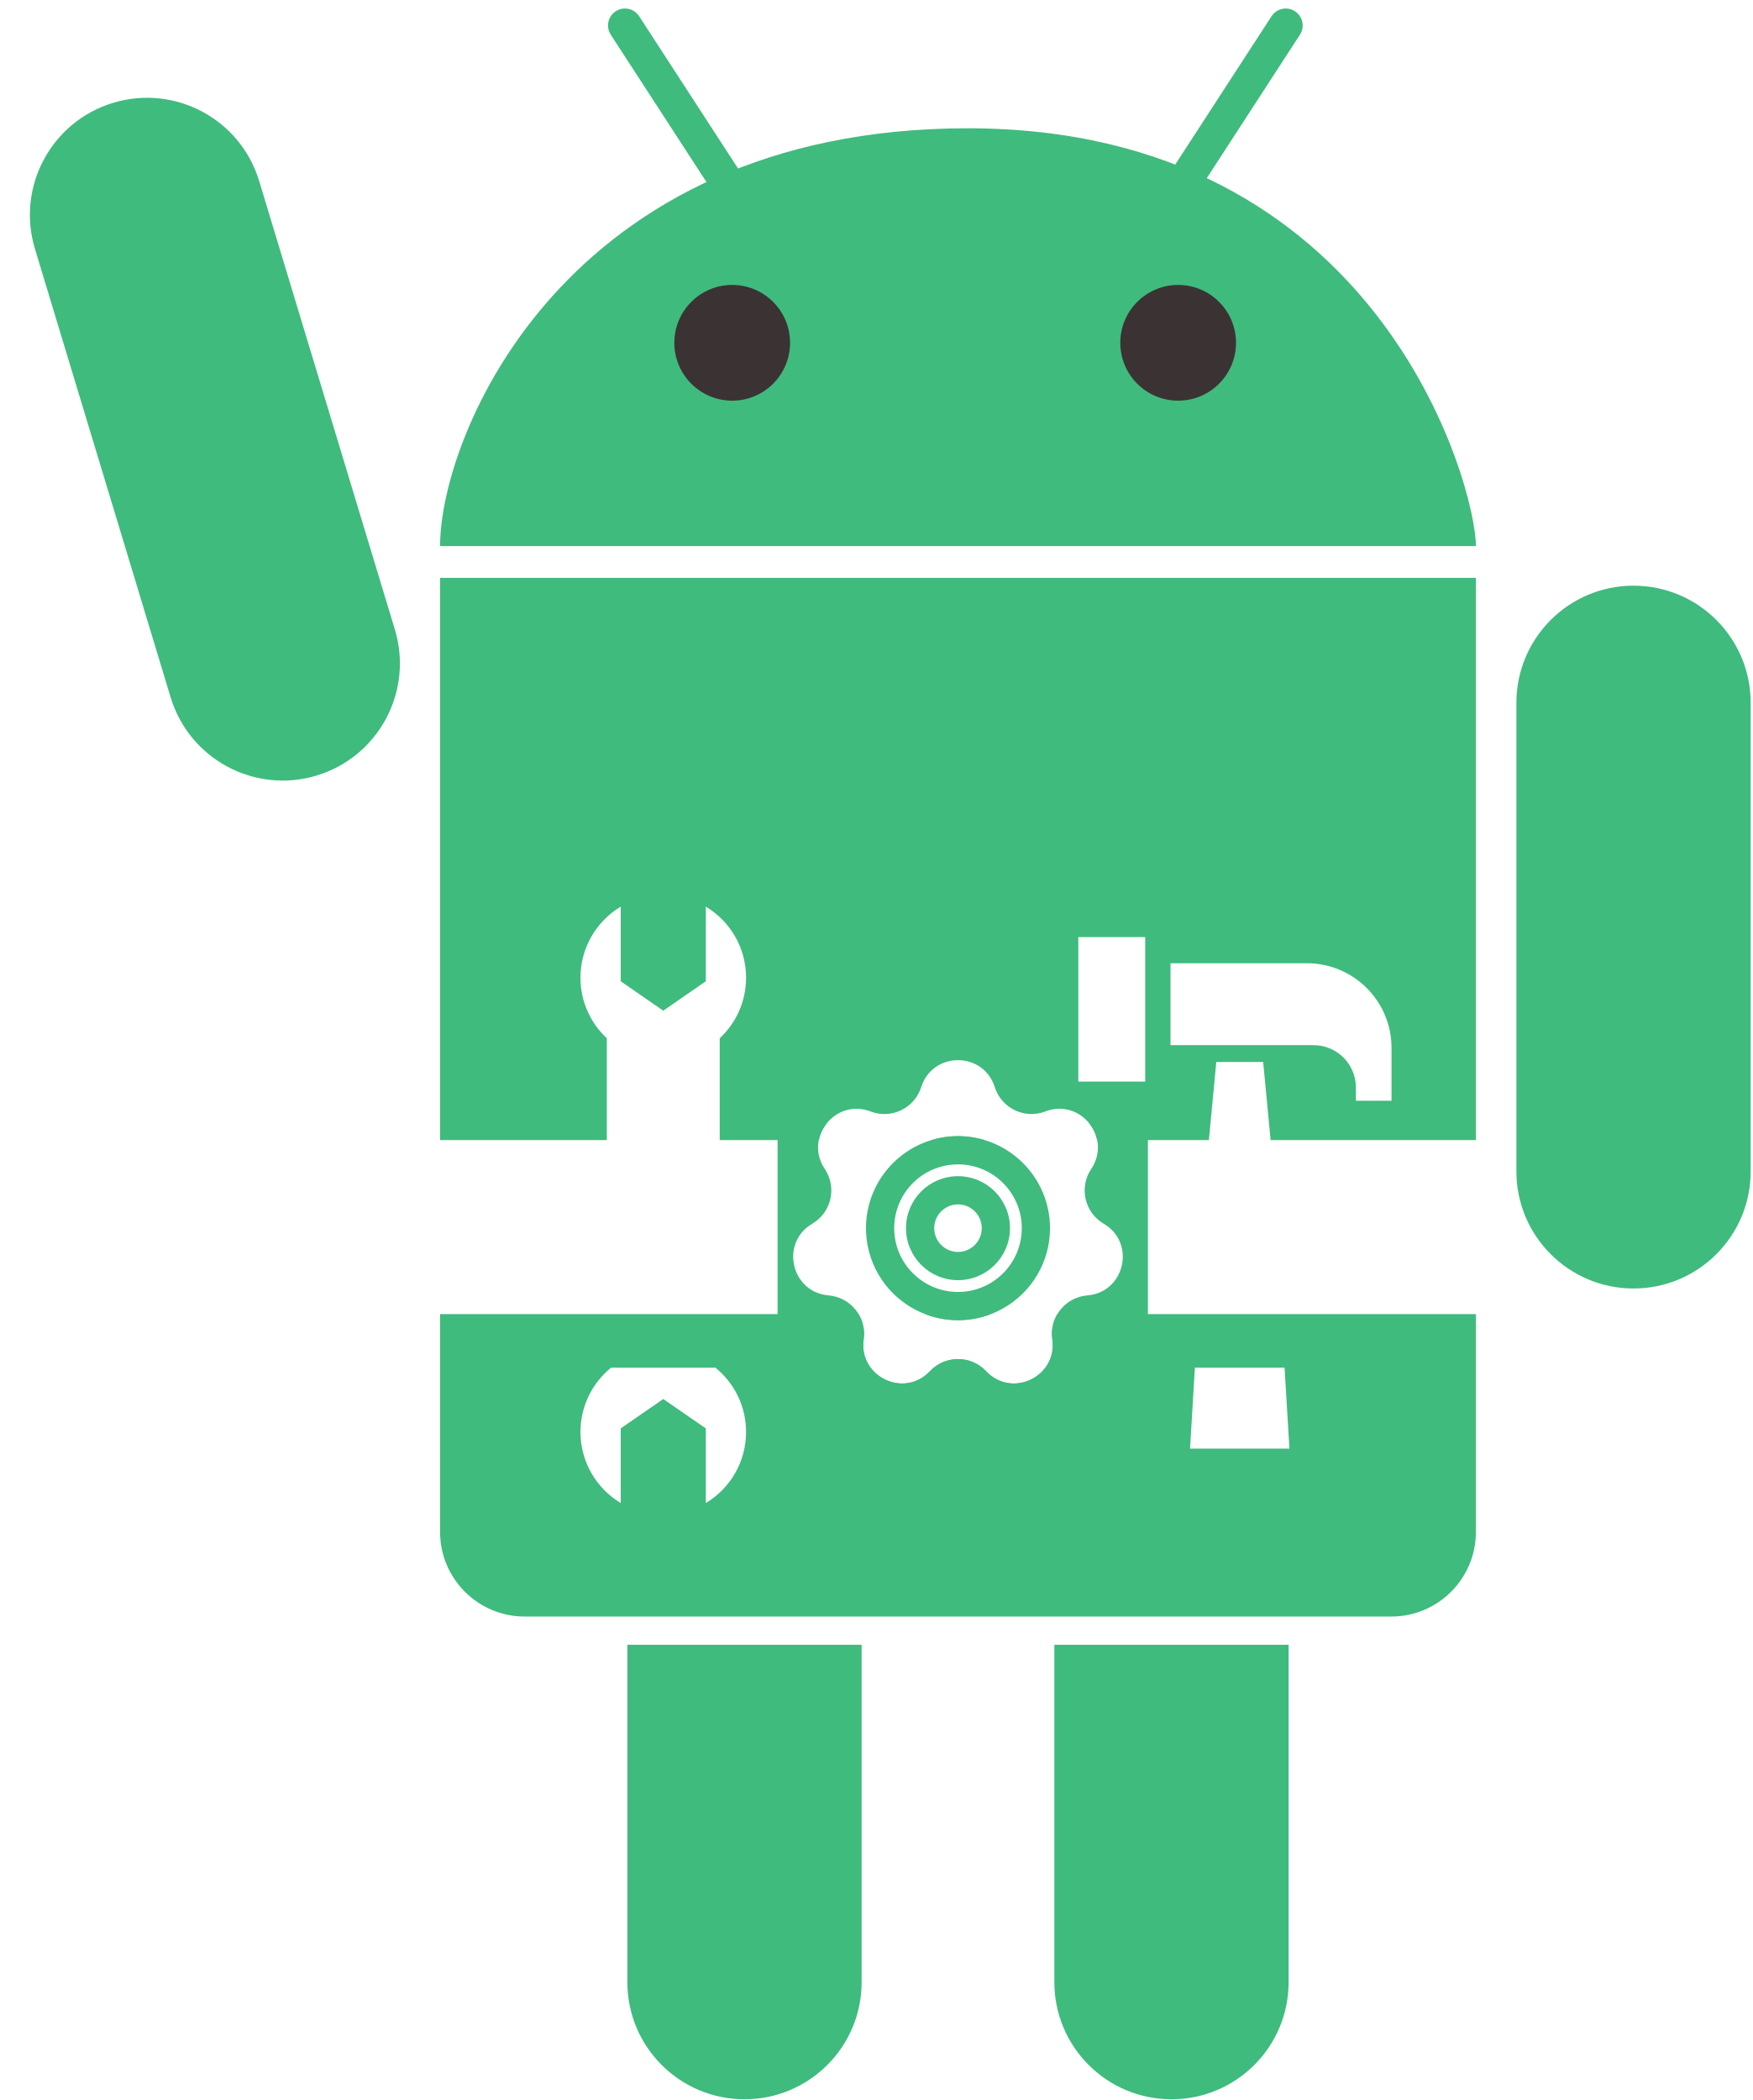
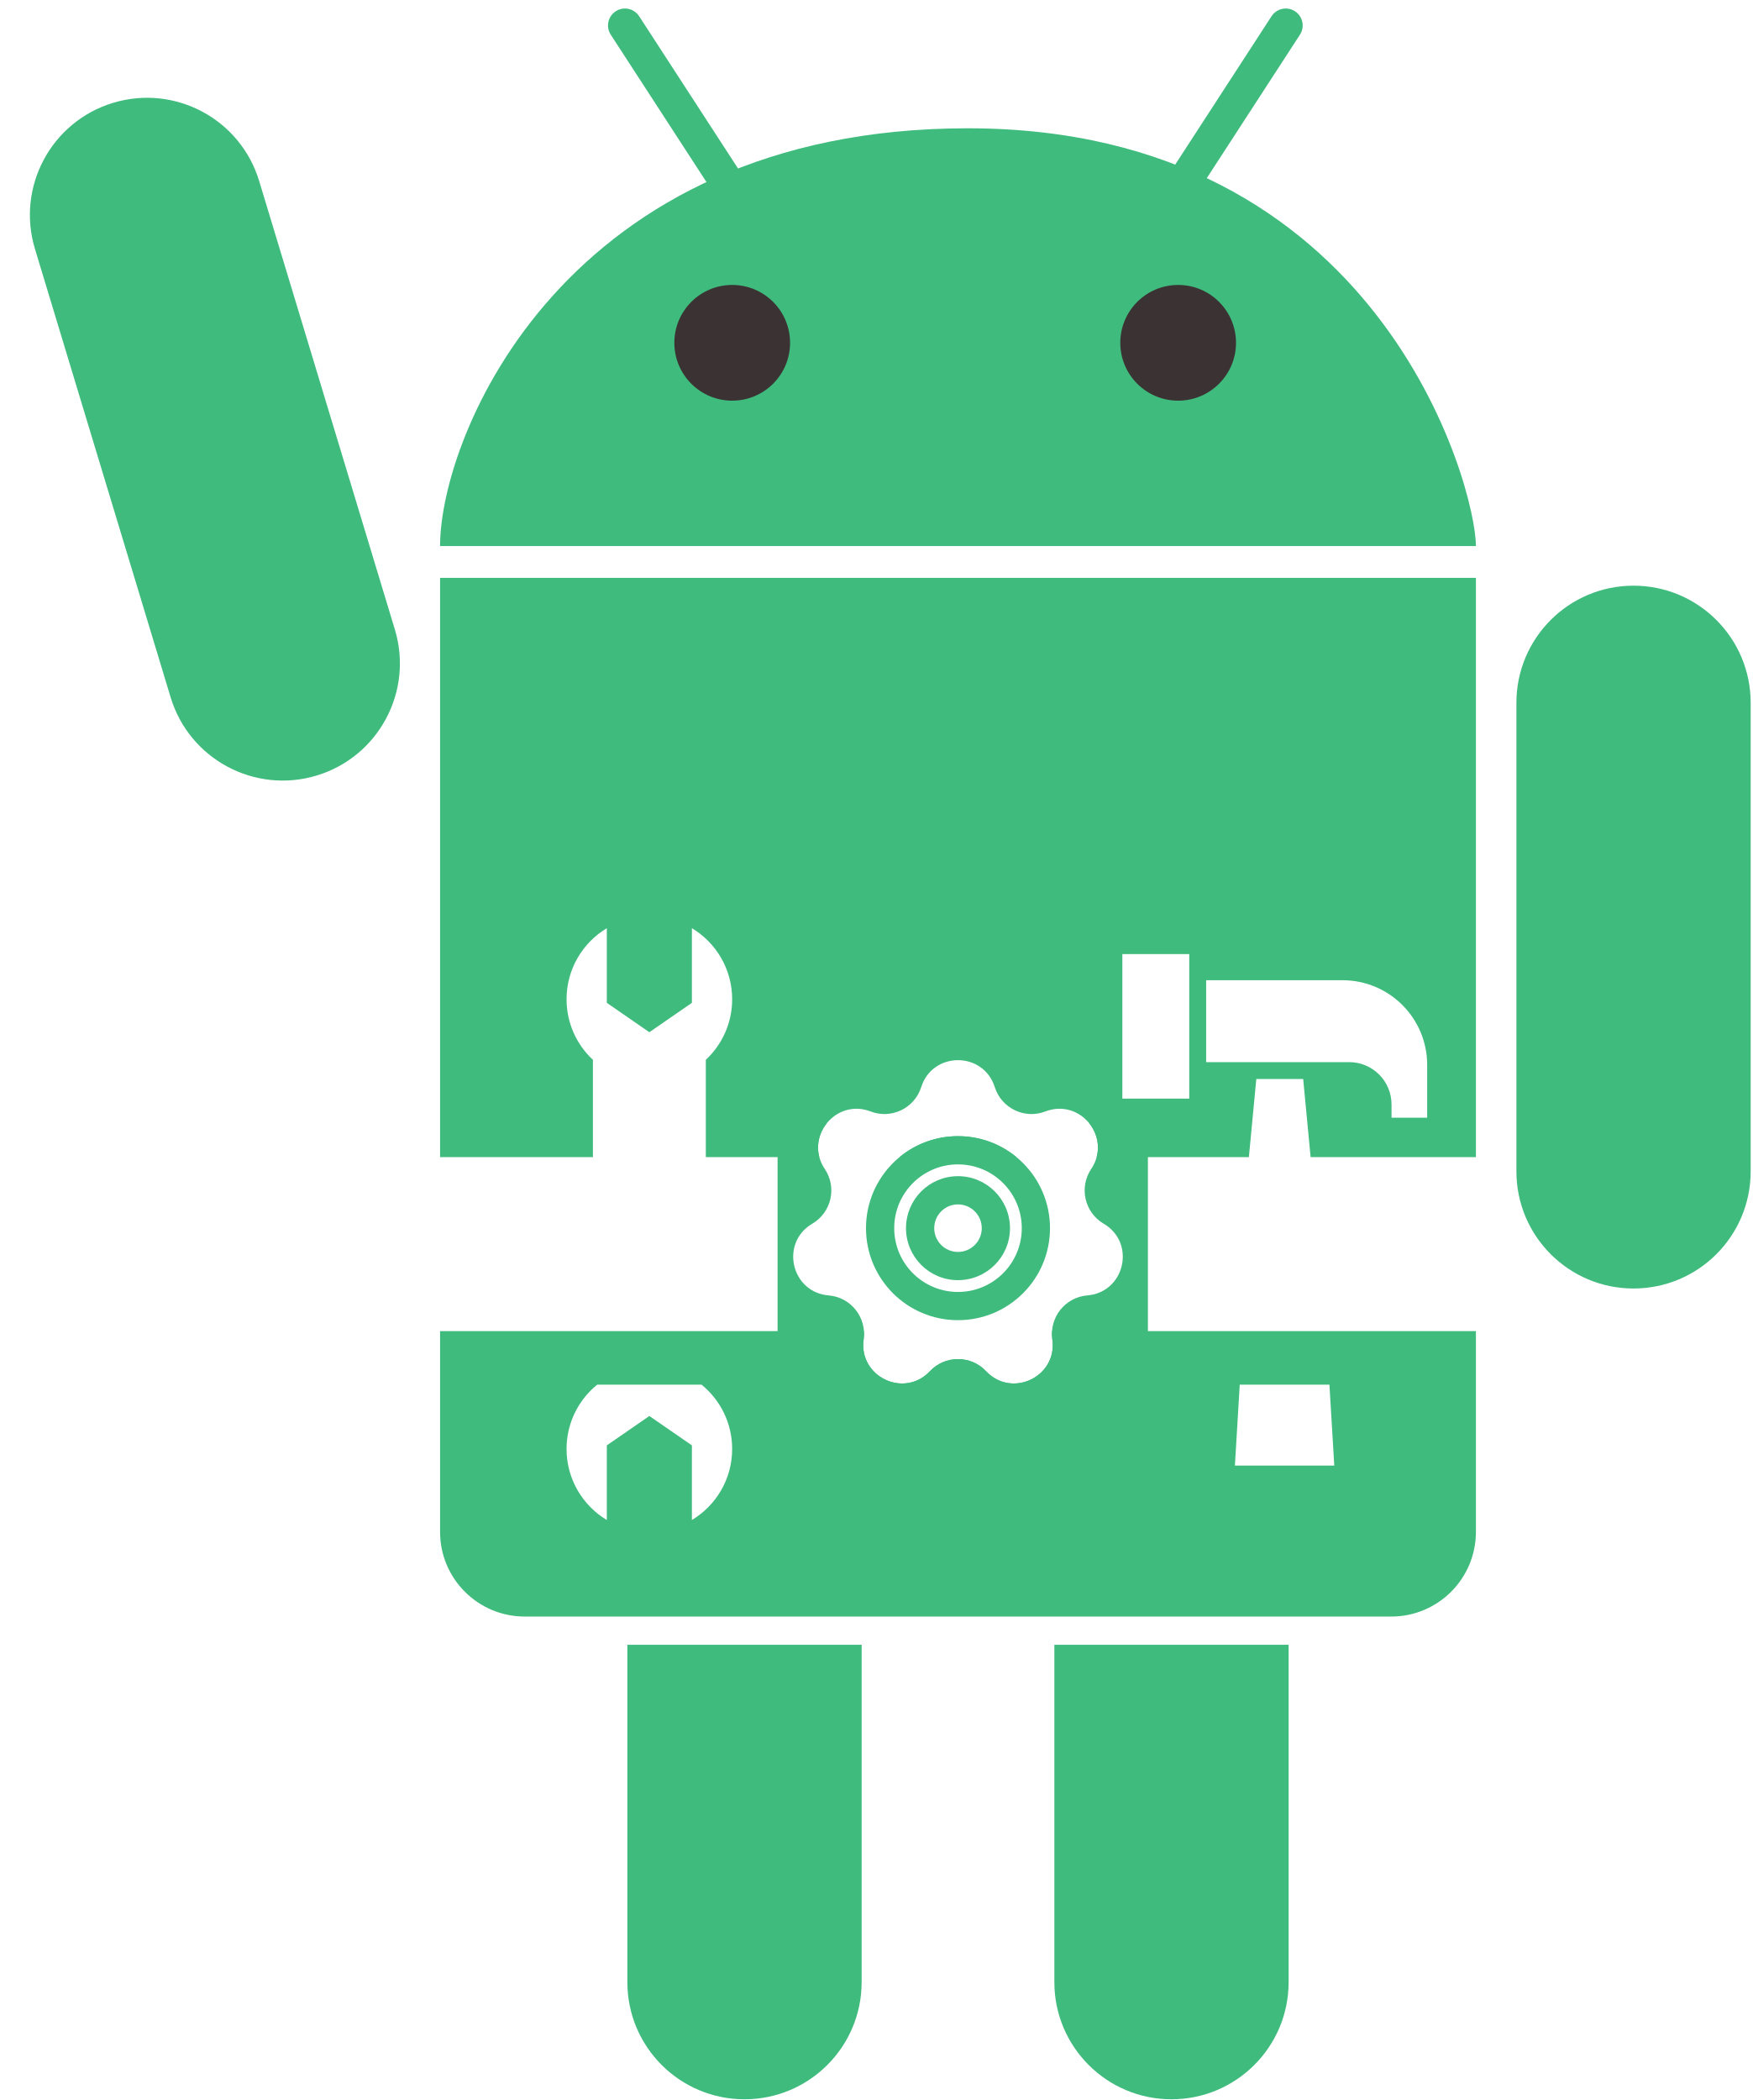
<svg xmlns="http://www.w3.org/2000/svg" width="621" height="744" viewBox="0 0 621 744" fill="none">
  <rect width="12" height="85" rx="6" transform="matrix(-0.838671 -0.544639 -0.544639 0.838671 463.841 7.25806)" fill="#3FBB7D" />
  <rect width="12" height="85" rx="6" transform="matrix(-0.838671 0.544639 0.544639 0.838671 223.189 0.722412)" fill="#3FBB7D" />
  <path d="M155.919 193.451H522.919C522.919 172.451 488.919 45.451 342.919 45.451C199.919 45.451 155.919 154.451 155.919 193.451Z" fill="#3FBB7D" />
  <circle r="20.5" transform="matrix(-1 0 0 1 417.419 121.451)" fill="#3B3233" />
  <circle r="20.5" transform="matrix(-1 0 0 1 259.419 121.451)" fill="#3B3233" />
  <rect width="83" height="249" rx="41.5" transform="matrix(-1 0 0 1 620.266 207.498)" fill="#3FBB7D" />
  <rect x="151.919" y="262.74" width="83" height="249" rx="41.5" transform="rotate(163.165 151.919 262.74)" fill="#3FBB7D" />
  <path d="M456.561 582.723H373.561V702.245C373.561 725.165 392.141 743.745 415.061 743.745C437.98 743.745 456.561 725.165 456.561 702.245V582.723Z" fill="#3FBB7D" />
  <path d="M305.278 582.723H222.278V702.245C222.278 725.165 240.858 743.745 263.778 743.745C286.698 743.745 305.278 725.165 305.278 702.245V582.723Z" fill="#3FBB7D" />
-   <path fill-rule="evenodd" clip-rule="evenodd" d="M155.919 204.722H522.919L522.919 403.931H450.18L447.547 376.254L430.94 376.254L428.307 403.931H388.74C387.194 396.305 379.085 390.428 370.374 393.775C363.027 396.598 354.82 392.646 352.446 385.141C348.422 372.418 330.417 372.418 326.392 385.141C324.018 392.646 315.812 396.598 308.464 393.775C299.753 390.428 291.645 396.305 290.099 403.931H254.998V367.849C260.743 362.493 264.335 354.859 264.335 346.385C264.335 335.693 258.615 326.337 250.069 321.21V347.66L234.998 358.067L219.927 347.66V321.21C211.381 326.337 205.661 335.693 205.661 346.385C205.661 354.859 209.253 362.493 214.998 367.849V403.931H155.919V204.722ZM155.919 465.571V542.722C155.919 559.291 169.351 572.722 185.919 572.722H492.919C509.488 572.722 522.919 559.291 522.919 542.722L522.919 465.571H374.627C373.084 468.157 372.379 471.272 372.842 474.502C374.737 487.712 358.515 495.524 349.368 485.807C343.974 480.075 334.865 480.075 329.47 485.807C320.324 495.524 304.101 487.712 305.996 474.502C306.459 471.272 305.754 468.157 304.211 465.571H155.919ZM327.757 465.571C331.378 466.959 335.31 467.719 339.419 467.719C343.529 467.719 347.461 466.959 351.082 465.571H327.757ZM348.913 403.931C345.909 403.018 342.721 402.527 339.419 402.527C336.117 402.527 332.929 403.018 329.926 403.931H348.913ZM205.661 507.328C205.661 498.131 209.894 489.922 216.517 484.543H253.479C260.102 489.922 264.335 498.131 264.335 507.328C264.335 518.021 258.615 527.377 250.069 532.504V506.054L234.998 495.647L219.927 506.054V532.504C211.381 527.377 205.661 518.021 205.661 507.328ZM382.048 331.998H405.751V383.198H382.048V331.998ZM414.713 341.261H463.021C479.589 341.261 493.021 354.693 493.021 371.261V389.973H480.392V385.28C480.392 376.995 473.676 370.28 465.392 370.28H414.713V341.261ZM455.127 484.543H423.353L421.638 513.211H456.846L455.127 484.543Z" fill="#3FBB7D" />
+   <path fill-rule="evenodd" clip-rule="evenodd" d="M155.919 204.722H522.919L522.919 409.949H464.353L461.721 382.273H445.113L442.48 409.949H388.552C391.269 399.879 381.294 389.579 370.374 393.775C363.027 396.598 354.82 392.646 352.446 385.141C348.422 372.418 330.417 372.418 326.392 385.141C324.018 392.646 315.812 396.598 308.464 393.775C297.544 389.579 287.57 399.879 290.286 409.949H250.069V375.48C255.813 370.125 259.406 362.49 259.406 354.017C259.406 343.325 253.686 333.969 245.139 328.842V355.291L230.069 365.699L214.998 355.291V328.842C206.451 333.969 200.732 343.325 200.732 354.017C200.732 362.49 204.324 370.125 210.069 375.48V409.949H155.919V204.722ZM155.919 471.589V542.722C155.919 559.291 169.351 572.722 185.919 572.722H492.919C509.488 572.722 522.919 559.291 522.919 542.722L522.919 471.589H372.735C372.668 472.542 372.701 473.517 372.842 474.502C374.737 487.712 358.515 495.524 349.368 485.807C343.974 480.075 334.865 480.075 329.47 485.807C320.324 495.524 304.101 487.712 305.996 474.502C306.137 473.517 306.17 472.542 306.103 471.589H155.919ZM360.128 409.949H318.71C324.341 405.312 331.555 402.527 339.419 402.527C347.283 402.527 354.497 405.312 360.128 409.949ZM200.732 513.347C200.732 504.149 204.964 495.94 211.588 490.561H248.549C255.173 495.94 259.406 504.149 259.406 513.347C259.406 524.039 253.686 533.395 245.139 538.522V512.073L230.069 501.665L214.998 512.073V538.522C206.451 533.395 200.732 524.039 200.732 513.347ZM397.652 338.016H421.355V389.216H397.652V338.016ZM427.342 347.28H475.65C492.218 347.28 505.65 360.711 505.65 377.28V395.992H493.021V391.298C493.021 383.014 486.305 376.298 478.021 376.298H427.342V347.28ZM471.017 490.561H439.244L437.528 519.229H472.737L471.017 490.561Z" fill="#3FBB7D" />
  <path fill-rule="evenodd" clip-rule="evenodd" d="M292.954 397.919H275.498V492.466H406.709V397.919H385.884C389.377 402.227 390.364 408.566 386.619 414.145C382.231 420.679 384.258 429.56 391.046 433.544C402.555 440.299 398.549 457.853 385.249 458.945C377.404 459.589 371.725 466.711 372.842 474.502C374.737 487.712 358.515 495.524 349.368 485.806C343.974 480.075 334.865 480.075 329.47 485.806C320.324 495.524 304.101 487.712 305.996 474.502C307.114 466.711 301.434 459.589 293.59 458.945C280.29 457.853 276.283 440.299 287.792 433.544C294.58 429.56 296.607 420.679 292.22 414.145C288.474 408.566 289.461 402.227 292.954 397.919ZM362.016 435.123C362.016 447.602 351.899 457.719 339.419 457.719C326.94 457.719 316.823 447.602 316.823 435.123C316.823 422.643 326.94 412.526 339.419 412.526C351.899 412.526 362.016 422.643 362.016 435.123ZM372.016 435.123C372.016 453.125 357.422 467.719 339.419 467.719C321.417 467.719 306.823 453.125 306.823 435.123C306.823 417.12 321.417 402.526 339.419 402.526C357.422 402.526 372.016 417.12 372.016 435.123ZM339.419 443.543C344.07 443.543 347.84 439.773 347.84 435.123C347.84 430.472 344.07 426.702 339.419 426.702C334.769 426.702 330.999 430.472 330.999 435.123C330.999 439.773 334.769 443.543 339.419 443.543ZM339.419 453.543C349.593 453.543 357.84 445.296 357.84 435.123C357.84 424.949 349.593 416.702 339.419 416.702C329.246 416.702 320.999 424.949 320.999 435.123C320.999 445.296 329.246 453.543 339.419 453.543Z" fill="#3FBB7D" />
</svg>
